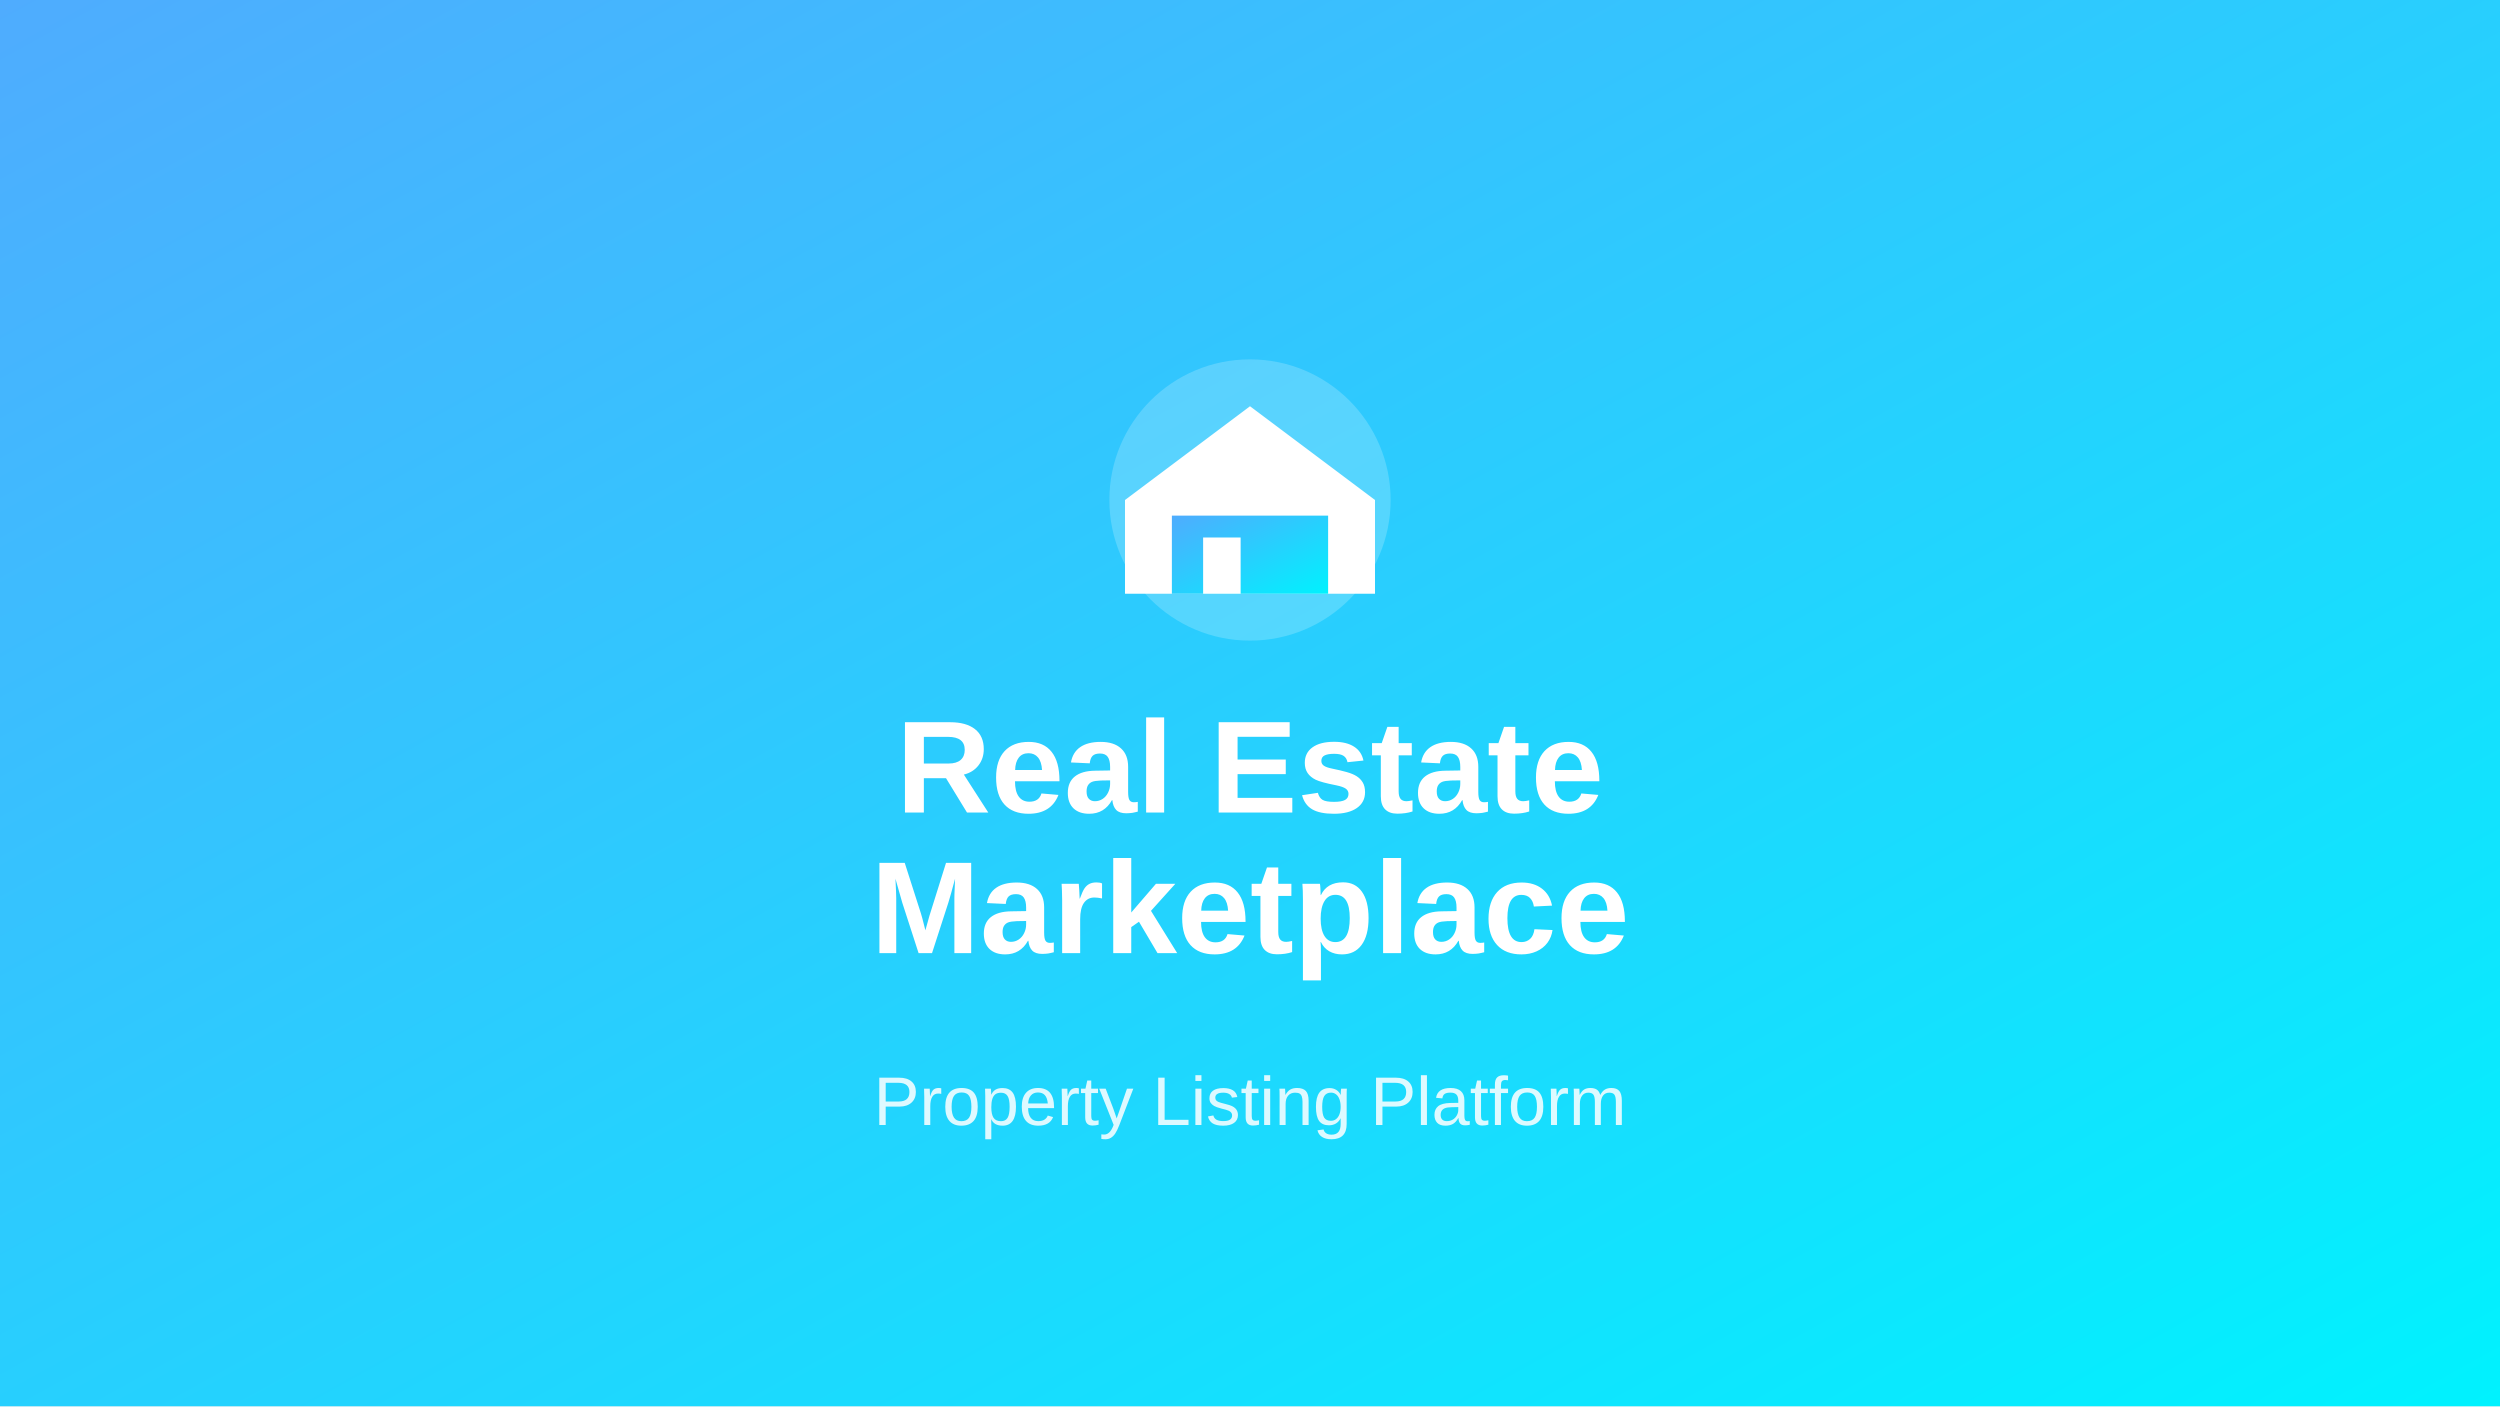
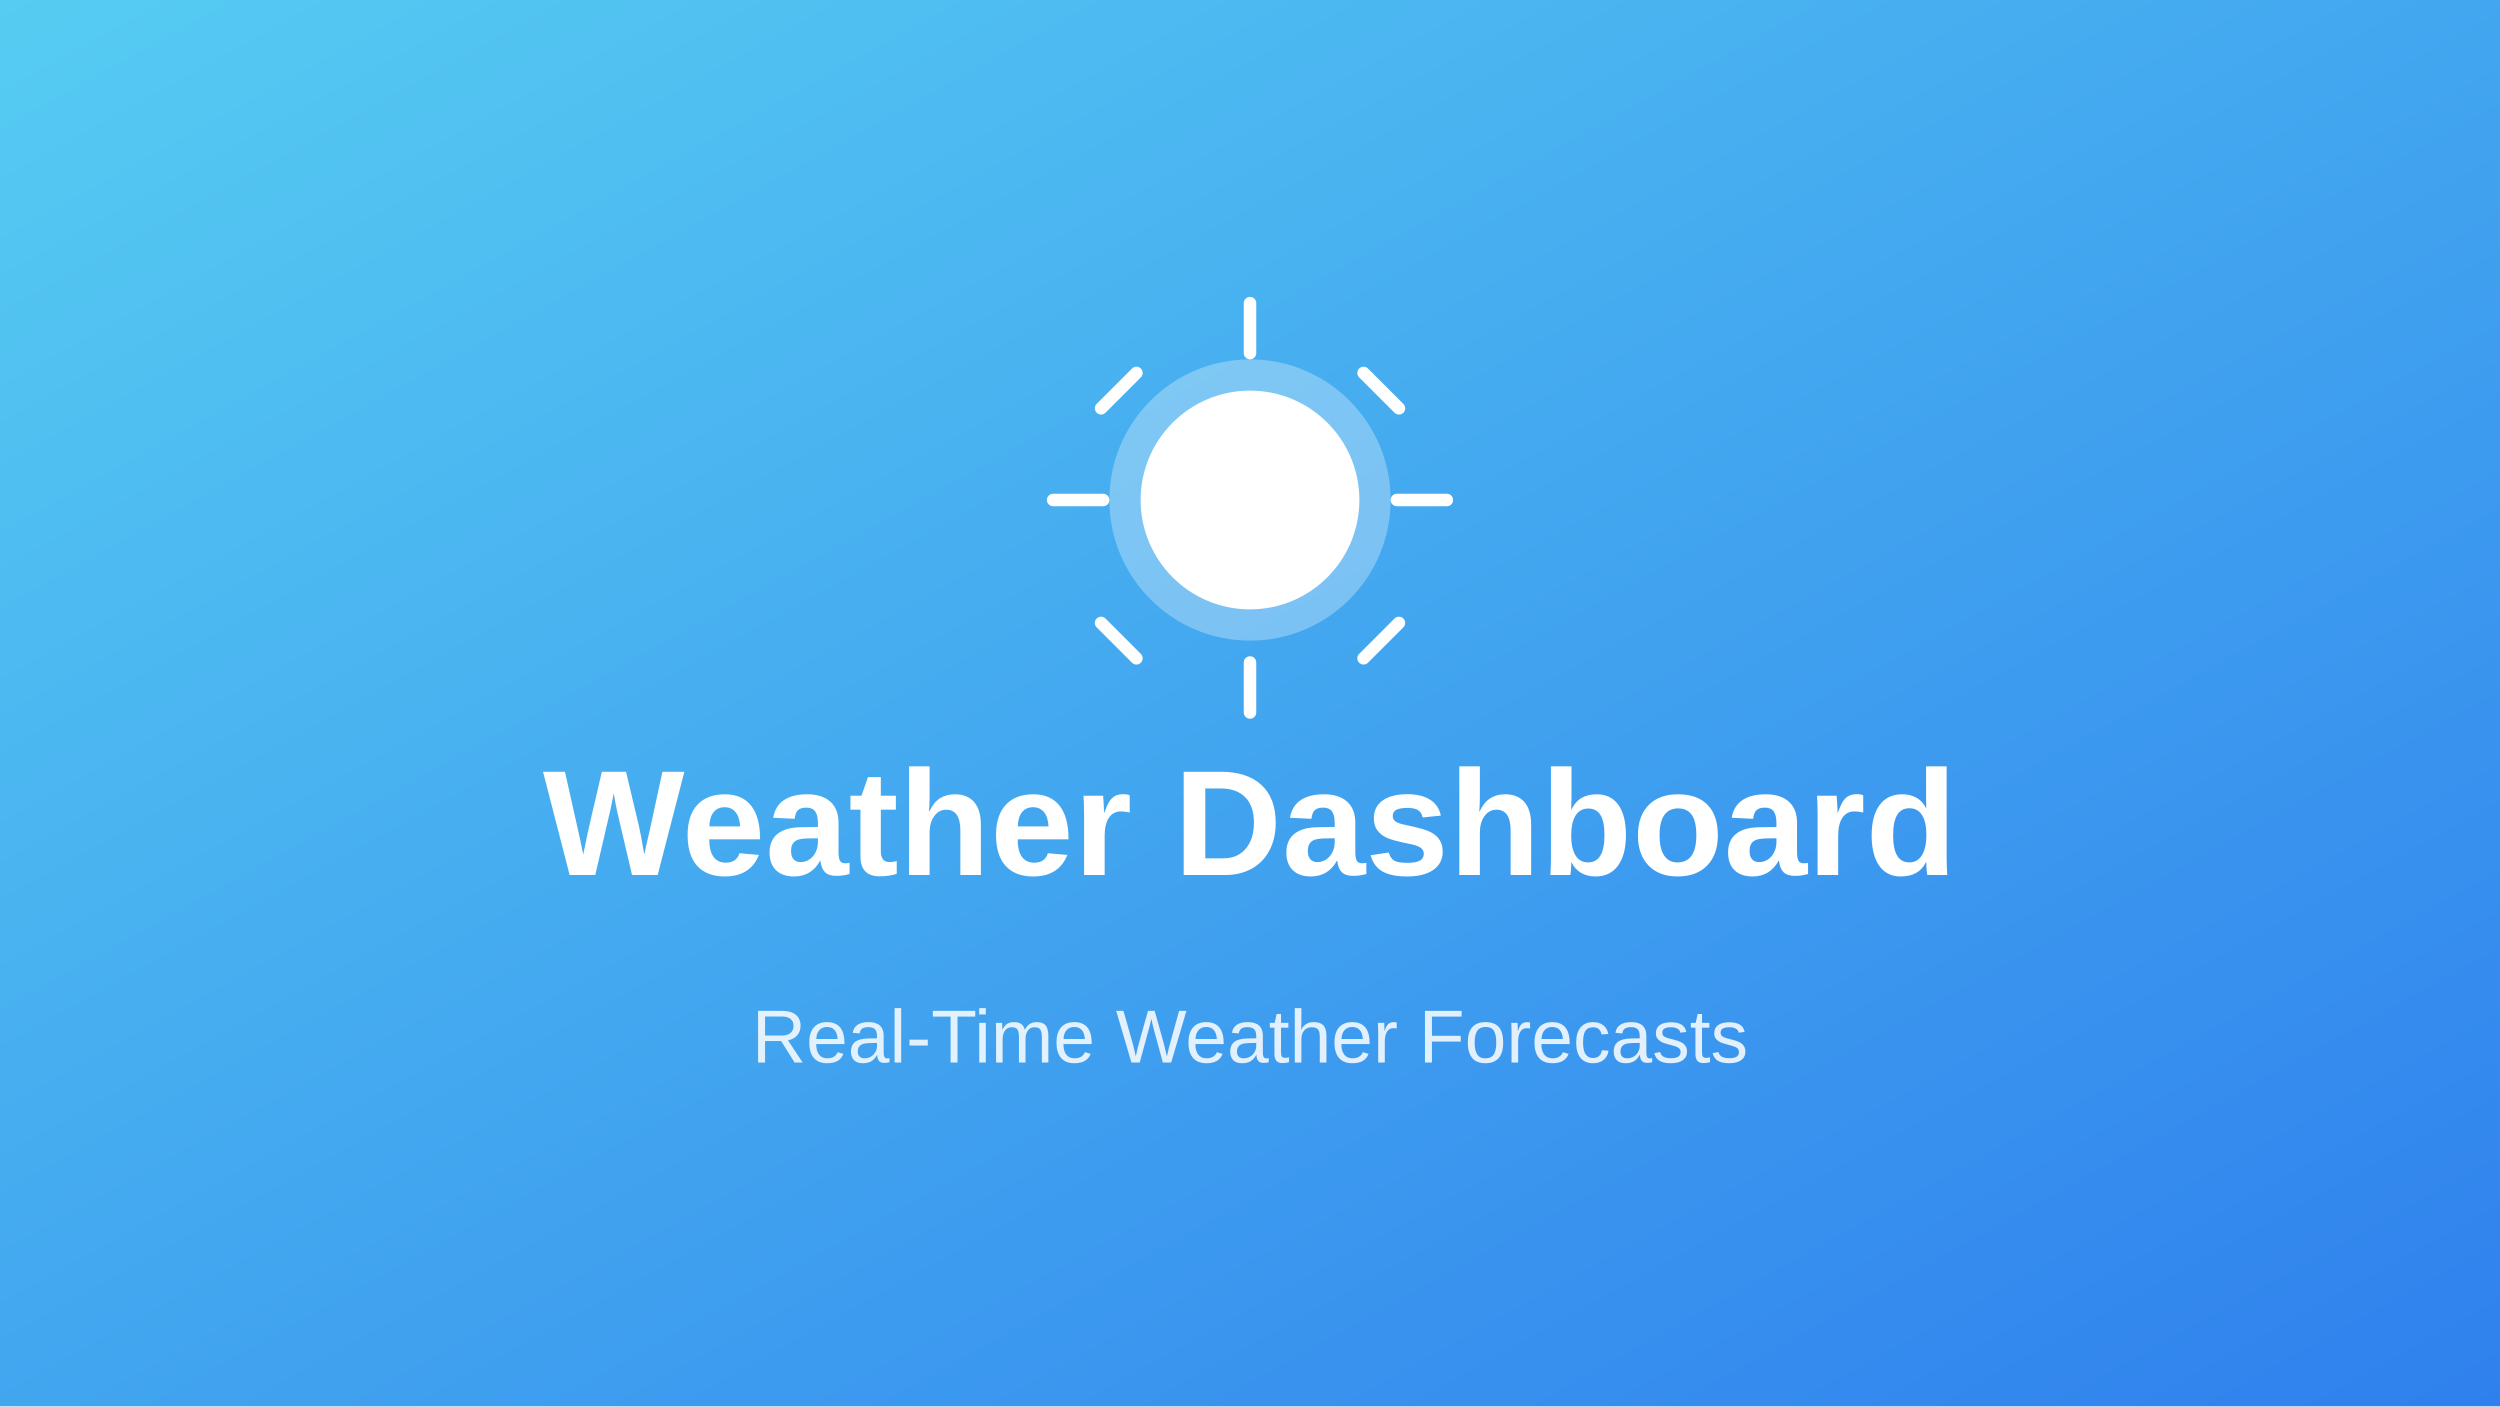
<svg xmlns="http://www.w3.org/2000/svg" width="800" height="450">
  <defs>
    <linearGradient id="grad3" x1="0%" y1="0%" x2="100%" y2="100%">
-       <stop offset="0%" style="stop-color:#4facfe;stop-opacity:1" />
-       <stop offset="100%" style="stop-color:#00f2fe;stop-opacity:1" />
+       <stop offset="0%" style="stop-color:#56CCF2;stop-opacity:1" />
+       <stop offset="100%" style="stop-color:#2F80ED;stop-opacity:1" />
    </linearGradient>
  </defs>
  <rect width="800" height="450" fill="url(#grad3)" />
-   <circle cx="400" cy="160" r="45" fill="white" opacity="0.2" />
-   <polygon points="400,130 360,160 360,190 440,190 440,160" fill="white" />
-   <rect x="375" y="165" width="50" height="25" fill="url(#grad3)" />
-   <rect x="385" y="172" width="12" height="18" fill="white" />
-   <text x="400" y="260" font-family="Arial, sans-serif" font-size="42" font-weight="bold" fill="white" text-anchor="middle">Real Estate</text>
-   <text x="400" y="305" font-family="Arial, sans-serif" font-size="42" font-weight="bold" fill="white" text-anchor="middle">Marketplace</text>
-   <text x="400" y="360" font-family="Arial, sans-serif" font-size="22" fill="rgba(255,255,255,0.85)" text-anchor="middle">Property Listing Platform</text>
+   <circle cx="400" cy="160" r="35" fill="white" />
+   <circle cx="400" cy="160" r="45" fill="white" opacity="0.3" />
+   <rect x="398" y="95" width="4" height="20" rx="2" fill="white" />
+   <rect x="398" y="210" width="4" height="20" rx="2" fill="white" />
+   <rect x="335" y="158" width="20" height="4" ry="2" fill="white" />
+   <rect x="445" y="158" width="20" height="4" ry="2" fill="white" />
+   <rect x="356" y="115" width="4" height="20" rx="2" fill="white" transform="rotate(45 358 125)" />
+   <rect x="440" y="115" width="4" height="20" rx="2" fill="white" transform="rotate(-45 442 125)" />
+   <rect x="356" y="195" width="4" height="20" rx="2" fill="white" transform="rotate(-45 358 205)" />
+   <rect x="440" y="195" width="4" height="20" rx="2" fill="white" transform="rotate(45 442 205)" />
+   <text x="400" y="280" font-family="Arial, sans-serif" font-size="48" font-weight="bold" fill="white" text-anchor="middle">Weather Dashboard</text>
+   <text x="400" y="340" font-family="Arial, sans-serif" font-size="24" fill="rgba(255,255,255,0.85)" text-anchor="middle">Real-Time Weather Forecasts</text>
</svg>
